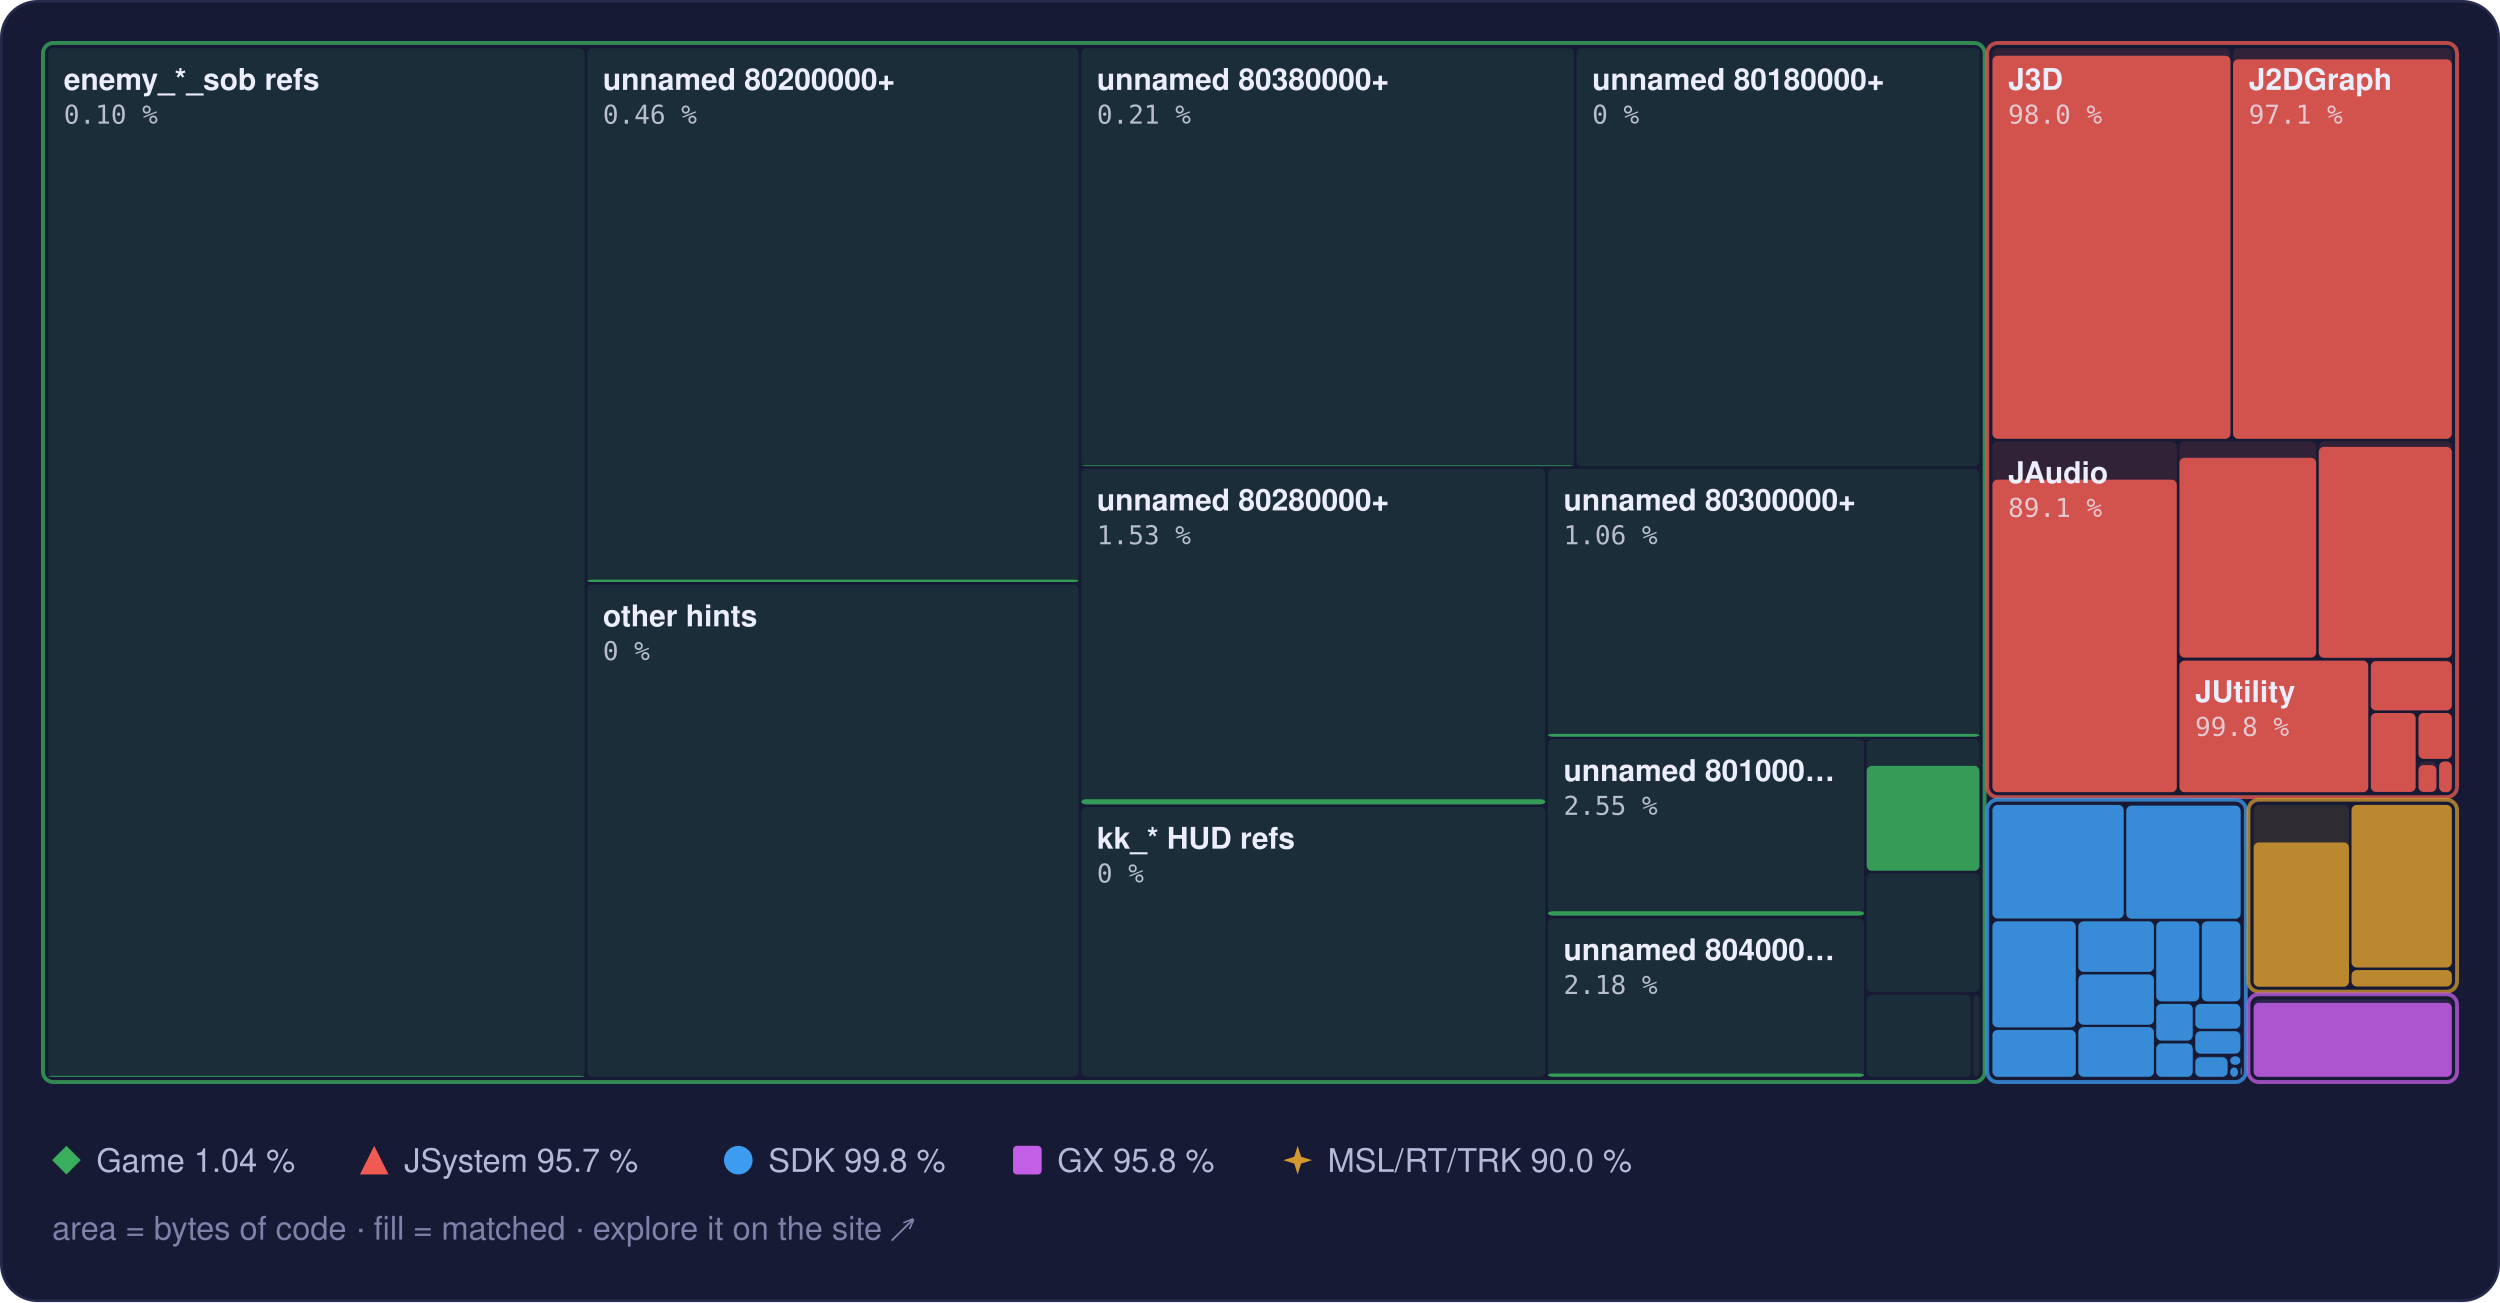
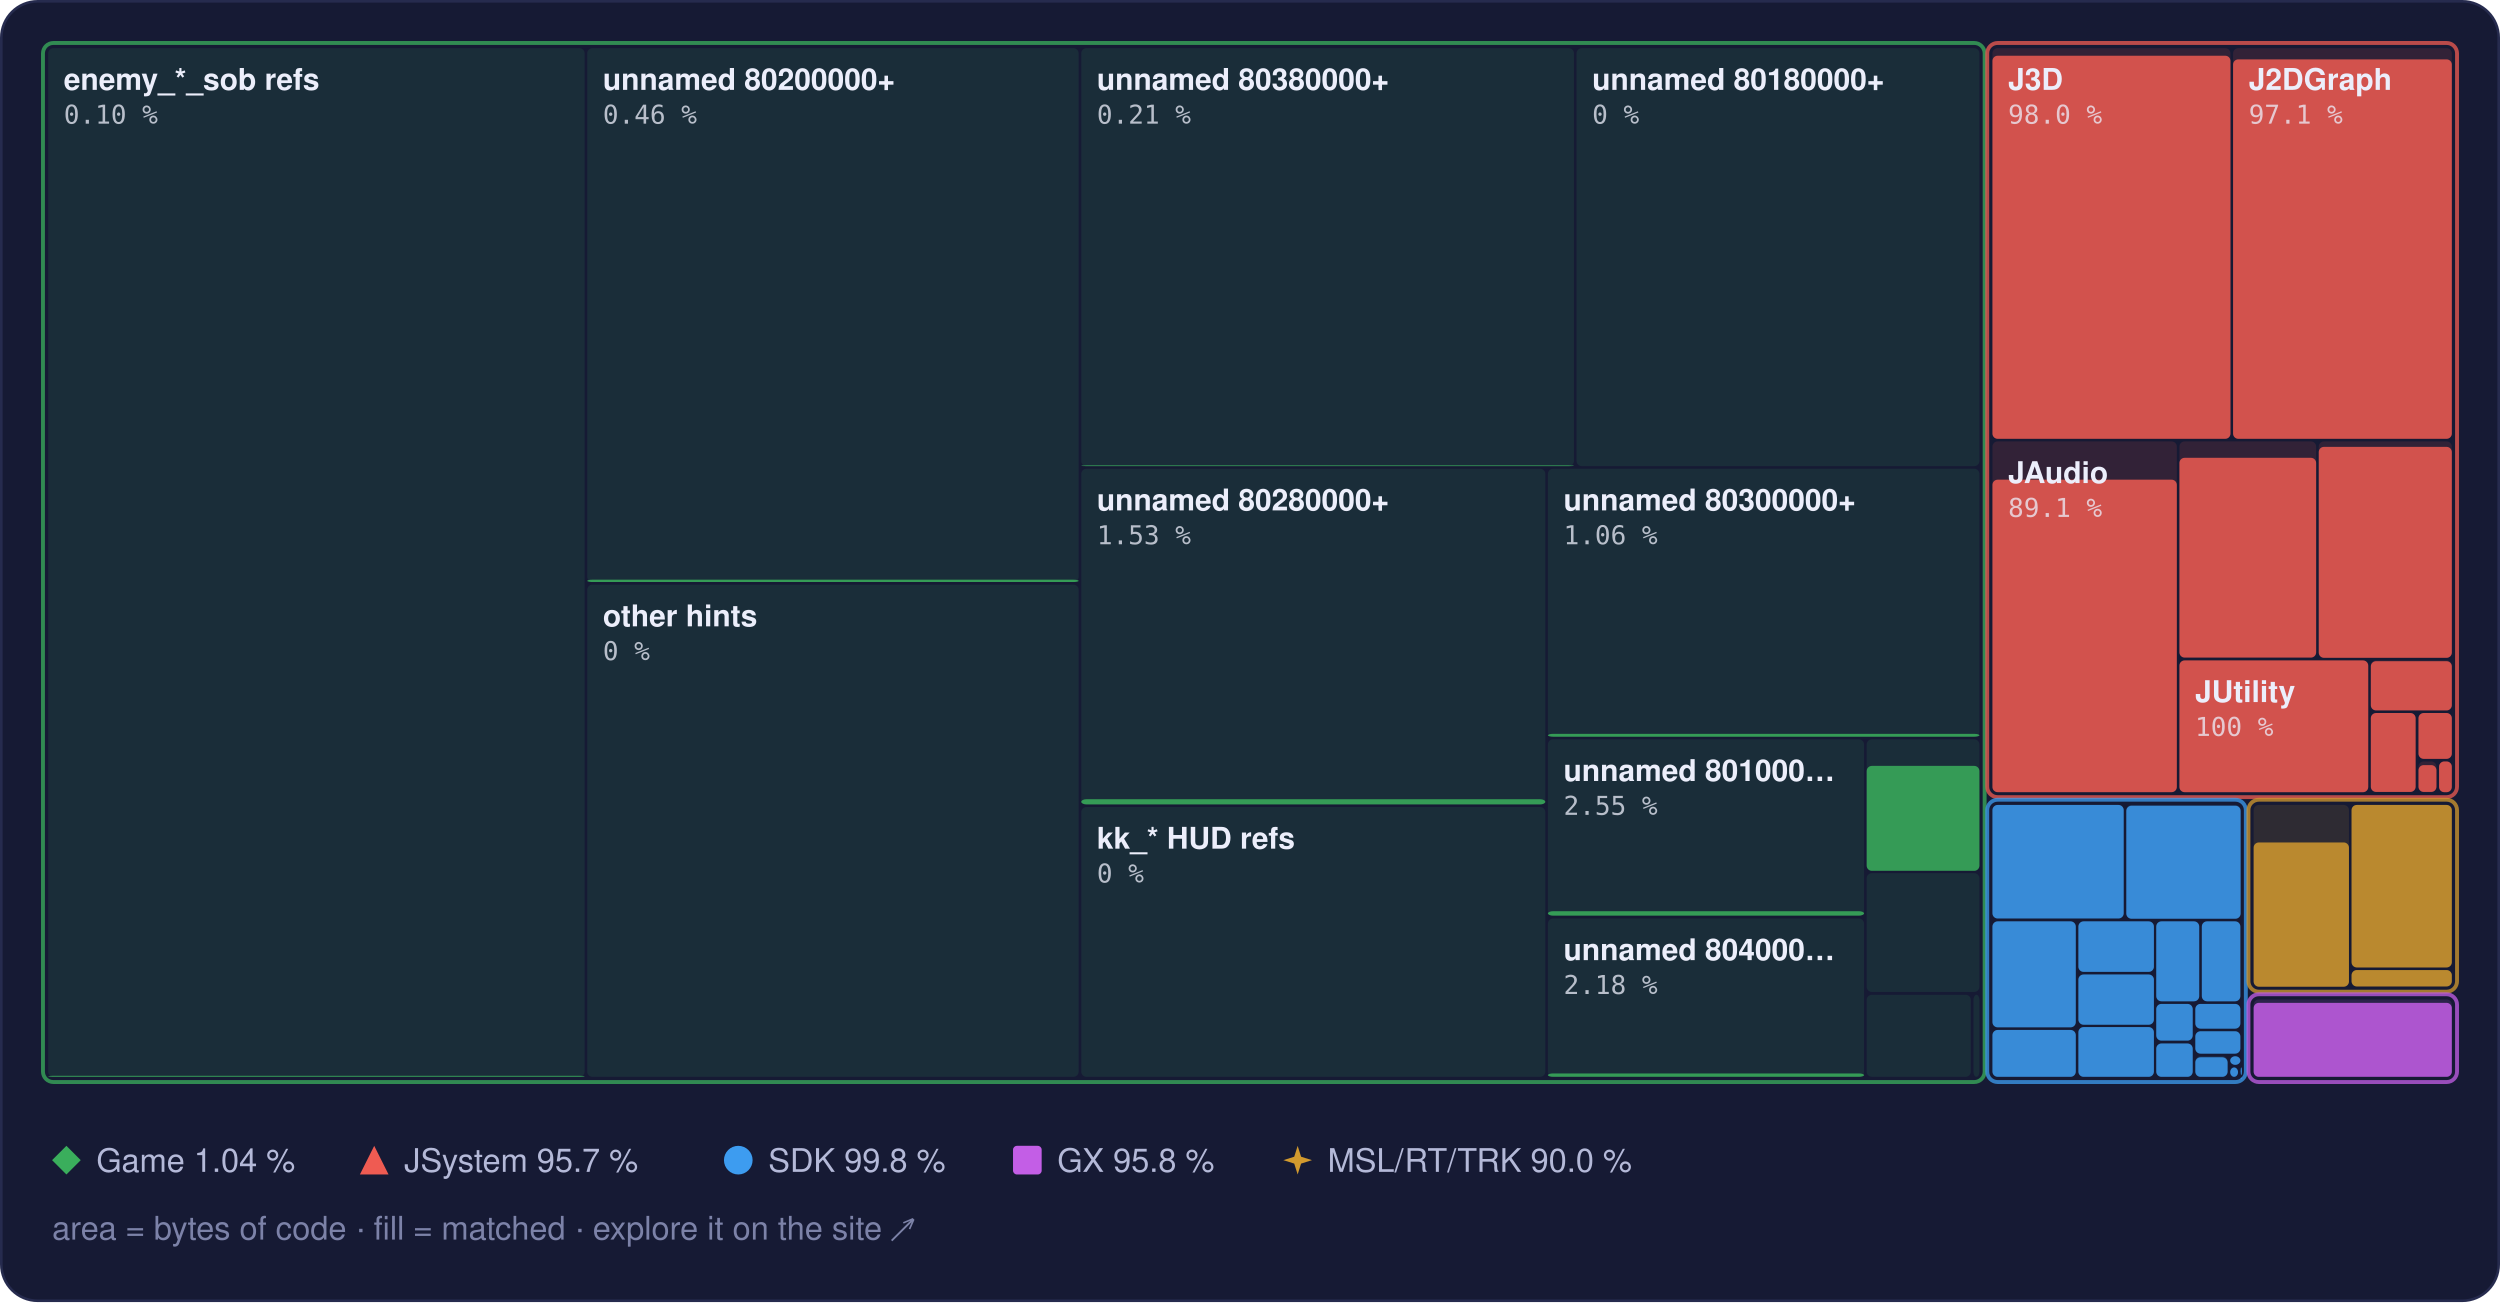
<svg xmlns="http://www.w3.org/2000/svg" width="960" height="500" viewBox="0 0 960 500" role="img" aria-label="Treemap of main.dol by library, area by bytes of code, filled to the matched share">
  <style>text { font-family: -apple-system, BlinkMacSystemFont, 'Segoe UI', Helvetica, Arial, sans-serif; } .mono { font-family: ui-monospace, SFMono-Regular, 'SF Mono', Menlo, Consolas, monospace; } .rise { transform-box: fill-box; transform-origin: 50% 100%; animation: rise 1.6s cubic-bezier(.2,.8,.2,1) .2s both; } @keyframes rise { from { transform: scaleY(0); } } @media (prefers-reduced-motion: reduce) { * { animation: none !important; } }</style>
  <rect x="0.5" y="0.5" width="959" height="499" rx="14" fill="#161a34" stroke="#262b4e" />
  <rect x="18.5" y="18.5" width="206.0" height="395.0" rx="2" fill="#3aae5c" fill-opacity="0.13" />
  <rect class="rise" x="18.5" y="413.1" width="206.0" height="0.4" rx="2" fill="#3aae5c" fill-opacity="0.85" />
  <rect x="225.5" y="18.5" width="188.7" height="205.0" rx="2" fill="#3aae5c" fill-opacity="0.13" />
  <rect class="rise" x="225.5" y="222.6" width="188.7" height="0.9" rx="2" fill="#3aae5c" fill-opacity="0.85" />
  <rect x="225.5" y="224.5" width="188.7" height="189.0" rx="2" fill="#3aae5c" fill-opacity="0.13" />
  <rect x="415.2" y="18.5" width="189.2" height="160.5" rx="2" fill="#3aae5c" fill-opacity="0.13" />
  <rect class="rise" x="415.2" y="178.7" width="189.2" height="0.3" rx="2" fill="#3aae5c" fill-opacity="0.85" />
  <rect x="605.4" y="18.5" width="154.7" height="160.5" rx="2" fill="#3aae5c" fill-opacity="0.13" />
  <rect x="415.2" y="180.0" width="178.2" height="128.9" rx="2" fill="#3aae5c" fill-opacity="0.13" />
  <rect class="rise" x="415.2" y="306.9" width="178.2" height="2.0" rx="2" fill="#3aae5c" fill-opacity="0.85" />
  <rect x="415.2" y="309.9" width="178.2" height="103.6" rx="2" fill="#3aae5c" fill-opacity="0.13" />
  <rect x="594.4" y="180.0" width="165.7" height="102.9" rx="2" fill="#3aae5c" fill-opacity="0.13" />
  <rect class="rise" x="594.4" y="281.8" width="165.7" height="1.1" rx="2" fill="#3aae5c" fill-opacity="0.85" />
  <rect x="594.4" y="283.9" width="121.4" height="67.8" rx="2" fill="#3aae5c" fill-opacity="0.13" />
  <rect class="rise" x="594.4" y="349.9" width="121.4" height="1.7" rx="2" fill="#3aae5c" fill-opacity="0.85" />
  <rect x="594.4" y="352.7" width="121.4" height="60.8" rx="2" fill="#3aae5c" fill-opacity="0.13" />
  <rect class="rise" x="594.4" y="412.2" width="121.4" height="1.3" rx="2" fill="#3aae5c" fill-opacity="0.85" />
  <rect x="716.8" y="283.9" width="43.3" height="50.4" rx="2" fill="#3aae5c" fill-opacity="0.13" />
  <rect class="rise" x="716.8" y="294.1" width="43.3" height="40.3" rx="2" fill="#3aae5c" fill-opacity="0.85" />
  <rect x="716.8" y="335.3" width="43.3" height="45.6" rx="2" fill="#3aae5c" fill-opacity="0.13" />
  <rect x="716.8" y="382.0" width="40.0" height="31.5" rx="2" fill="#3aae5c" fill-opacity="0.13" />
  <rect x="757.8" y="382.0" width="2.3" height="31.5" rx="2" fill="#3aae5c" fill-opacity="0.13" />
  <rect x="16.5" y="16.5" width="745.6" height="399.0" rx="4" fill="none" stroke="#3aae5c" stroke-opacity="0.75" stroke-width="1.5" />
  <rect x="765.1" y="18.5" width="91.4" height="150.0" rx="2" fill="#ef5b52" fill-opacity="0.13" />
  <rect class="rise" x="765.1" y="21.4" width="91.4" height="147.1" rx="2" fill="#ef5b52" fill-opacity="0.85" />
  <rect x="857.5" y="18.5" width="84.0" height="150.0" rx="2" fill="#ef5b52" fill-opacity="0.13" />
  <rect class="rise" x="857.5" y="22.8" width="84.0" height="145.7" rx="2" fill="#ef5b52" fill-opacity="0.85" />
  <rect x="765.1" y="169.5" width="70.8" height="134.6" rx="2" fill="#ef5b52" fill-opacity="0.13" />
  <rect class="rise" x="765.1" y="184.2" width="70.8" height="120.0" rx="2" fill="#ef5b52" fill-opacity="0.85" />
  <rect x="836.9" y="169.5" width="52.5" height="83.1" rx="2" fill="#ef5b52" fill-opacity="0.13" />
  <rect class="rise" x="836.9" y="175.8" width="52.5" height="76.7" rx="2" fill="#ef5b52" fill-opacity="0.85" />
  <rect x="890.4" y="169.5" width="51.1" height="83.1" rx="2" fill="#ef5b52" fill-opacity="0.13" />
  <rect class="rise" x="890.4" y="171.6" width="51.1" height="81.0" rx="2" fill="#ef5b52" fill-opacity="0.85" />
  <rect x="836.9" y="253.6" width="72.5" height="50.6" rx="2" fill="#ef5b52" fill-opacity="0.13" />
-   <rect class="rise" x="836.9" y="253.7" width="72.5" height="50.5" rx="2" fill="#ef5b52" fill-opacity="0.85" />
+   <rect class="rise" x="836.9" y="253.6" width="72.5" height="50.6" rx="2" fill="#ef5b52" fill-opacity="0.85" />
  <rect x="910.4" y="253.6" width="31.1" height="19.2" rx="2" fill="#ef5b52" fill-opacity="0.13" />
  <rect class="rise" x="910.4" y="253.9" width="31.1" height="18.9" rx="2" fill="#ef5b52" fill-opacity="0.85" />
  <rect x="910.4" y="273.8" width="17.2" height="30.3" rx="2" fill="#ef5b52" fill-opacity="0.13" />
  <rect class="rise" x="910.4" y="273.8" width="17.2" height="30.3" rx="2" fill="#ef5b52" fill-opacity="0.85" />
  <rect x="928.7" y="273.8" width="12.8" height="17.6" rx="2" fill="#ef5b52" fill-opacity="0.13" />
  <rect class="rise" x="928.7" y="273.8" width="12.8" height="17.6" rx="2" fill="#ef5b52" fill-opacity="0.85" />
  <rect x="928.7" y="292.4" width="6.9" height="11.8" rx="2" fill="#ef5b52" fill-opacity="0.13" />
  <rect class="rise" x="928.7" y="293.8" width="6.9" height="10.3" rx="2" fill="#ef5b52" fill-opacity="0.85" />
  <rect x="936.6" y="292.4" width="4.9" height="11.8" rx="2" fill="#ef5b52" fill-opacity="0.13" />
  <rect class="rise" x="936.6" y="292.4" width="4.9" height="11.8" rx="2" fill="#ef5b52" fill-opacity="0.85" />
  <rect x="763.1" y="16.5" width="180.4" height="289.6" rx="4" fill="none" stroke="#ef5b52" stroke-opacity="0.75" stroke-width="1.5" />
  <rect x="765.1" y="309.1" width="50.4" height="43.6" rx="2" fill="#3d9cf0" fill-opacity="0.13" />
  <rect class="rise" x="765.1" y="309.1" width="50.4" height="43.6" rx="2" fill="#3d9cf0" fill-opacity="0.85" />
  <rect x="816.5" y="309.1" width="43.9" height="43.6" rx="2" fill="#3d9cf0" fill-opacity="0.13" />
  <rect class="rise" x="816.5" y="309.4" width="43.9" height="43.4" rx="2" fill="#3d9cf0" fill-opacity="0.85" />
  <rect x="765.1" y="353.8" width="32.0" height="40.7" rx="2" fill="#3d9cf0" fill-opacity="0.13" />
  <rect class="rise" x="765.1" y="353.8" width="32.0" height="40.7" rx="2" fill="#3d9cf0" fill-opacity="0.85" />
  <rect x="765.1" y="395.5" width="32.0" height="18.0" rx="2" fill="#3d9cf0" fill-opacity="0.13" />
  <rect class="rise" x="765.1" y="395.5" width="32.0" height="18.0" rx="2" fill="#3d9cf0" fill-opacity="0.85" />
  <rect x="798.1" y="353.8" width="29.0" height="19.4" rx="2" fill="#3d9cf0" fill-opacity="0.13" />
  <rect class="rise" x="798.1" y="353.8" width="29.0" height="19.4" rx="2" fill="#3d9cf0" fill-opacity="0.85" />
  <rect x="798.1" y="374.2" width="29.0" height="19.3" rx="2" fill="#3d9cf0" fill-opacity="0.13" />
  <rect class="rise" x="798.1" y="374.2" width="29.0" height="19.3" rx="2" fill="#3d9cf0" fill-opacity="0.85" />
  <rect x="798.1" y="394.4" width="29.0" height="19.1" rx="2" fill="#3d9cf0" fill-opacity="0.13" />
  <rect class="rise" x="798.1" y="394.4" width="29.0" height="19.1" rx="2" fill="#3d9cf0" fill-opacity="0.85" />
  <rect x="828.0" y="353.8" width="16.5" height="30.7" rx="2" fill="#3d9cf0" fill-opacity="0.13" />
  <rect class="rise" x="828.0" y="353.8" width="16.5" height="30.7" rx="2" fill="#3d9cf0" fill-opacity="0.85" />
  <rect x="845.5" y="353.8" width="14.8" height="30.7" rx="2" fill="#3d9cf0" fill-opacity="0.13" />
  <rect class="rise" x="845.5" y="353.8" width="14.8" height="30.7" rx="2" fill="#3d9cf0" fill-opacity="0.85" />
  <rect x="828.0" y="385.5" width="14.0" height="14.1" rx="2" fill="#3d9cf0" fill-opacity="0.13" />
  <rect class="rise" x="828.0" y="385.5" width="14.0" height="14.1" rx="2" fill="#3d9cf0" fill-opacity="0.85" />
  <rect x="828.0" y="400.7" width="14.0" height="12.8" rx="2" fill="#3d9cf0" fill-opacity="0.13" />
  <rect class="rise" x="828.0" y="400.7" width="14.0" height="12.8" rx="2" fill="#3d9cf0" fill-opacity="0.85" />
  <rect x="843.0" y="385.5" width="17.3" height="9.5" rx="2" fill="#3d9cf0" fill-opacity="0.13" />
  <rect class="rise" x="843.0" y="385.5" width="17.3" height="9.5" rx="2" fill="#3d9cf0" fill-opacity="0.85" />
  <rect x="843.0" y="396.0" width="17.3" height="8.6" rx="2" fill="#3d9cf0" fill-opacity="0.13" />
  <rect class="rise" x="843.0" y="396.0" width="17.3" height="8.6" rx="2" fill="#3d9cf0" fill-opacity="0.85" />
  <rect x="843.0" y="405.6" width="12.4" height="7.9" rx="2" fill="#3d9cf0" fill-opacity="0.13" />
  <rect class="rise" x="843.0" y="406.0" width="12.4" height="7.5" rx="2" fill="#3d9cf0" fill-opacity="0.85" />
  <rect x="856.4" y="405.6" width="3.9" height="3.3" rx="2" fill="#3d9cf0" fill-opacity="0.13" />
  <rect class="rise" x="856.4" y="405.6" width="3.9" height="3.3" rx="2" fill="#3d9cf0" fill-opacity="0.85" />
  <rect x="856.4" y="409.9" width="3.0" height="3.6" rx="2" fill="#3d9cf0" fill-opacity="0.13" />
  <rect class="rise" x="856.4" y="409.9" width="3.0" height="3.6" rx="2" fill="#3d9cf0" fill-opacity="0.85" />
  <rect x="860.4" y="409.9" width="0.5" height="2.9" rx="2" fill="#3d9cf0" fill-opacity="0.13" />
  <rect class="rise" x="860.4" y="409.9" width="0.5" height="2.9" rx="2" fill="#3d9cf0" fill-opacity="0.85" />
  <rect x="860.4" y="413.8" width="0.5" height="0.5" rx="2" fill="#3d9cf0" fill-opacity="0.13" />
  <rect class="rise" x="860.4" y="413.8" width="0.5" height="0.5" rx="2" fill="#3d9cf0" fill-opacity="0.85" />
  <rect x="763.1" y="307.1" width="99.3" height="108.4" rx="4" fill="none" stroke="#3d9cf0" stroke-opacity="0.75" stroke-width="1.5" />
  <rect x="865.4" y="309.1" width="36.6" height="69.7" rx="2" fill="#d29a2e" fill-opacity="0.13" />
  <rect class="rise" x="865.4" y="323.5" width="36.6" height="55.4" rx="2" fill="#d29a2e" fill-opacity="0.85" />
  <rect x="903.0" y="309.1" width="38.5" height="62.4" rx="2" fill="#d29a2e" fill-opacity="0.13" />
  <rect class="rise" x="903.0" y="309.1" width="38.5" height="62.4" rx="2" fill="#d29a2e" fill-opacity="0.85" />
  <rect x="903.0" y="372.5" width="38.5" height="6.3" rx="2" fill="#d29a2e" fill-opacity="0.13" />
  <rect class="rise" x="903.0" y="372.5" width="38.5" height="6.3" rx="2" fill="#d29a2e" fill-opacity="0.85" />
  <rect x="863.4" y="307.1" width="80.1" height="73.7" rx="4" fill="none" stroke="#d29a2e" stroke-opacity="0.75" stroke-width="1.5" />
  <rect x="865.4" y="383.8" width="76.1" height="29.7" rx="2" fill="#c35ee6" fill-opacity="0.13" />
  <rect class="rise" x="865.4" y="385.1" width="76.1" height="28.4" rx="2" fill="#c35ee6" fill-opacity="0.85" />
  <rect x="863.4" y="381.8" width="80.1" height="33.7" rx="4" fill="none" stroke="#c35ee6" stroke-opacity="0.75" stroke-width="1.5" />
  <text x="24.5" y="34.5" font-size="11.5" font-weight="600" fill="#eceefb">enemy_*_sob refs</text>
  <text x="24.5" y="47.5" class="mono" font-size="10" fill="#eceefb" fill-opacity="0.75">0.10 %</text>
  <text x="231.5" y="34.5" font-size="11.5" font-weight="600" fill="#eceefb">unnamed 80200000+</text>
  <text x="231.5" y="47.5" class="mono" font-size="10" fill="#eceefb" fill-opacity="0.75">0.46 %</text>
  <text x="231.5" y="240.5" font-size="11.5" font-weight="600" fill="#eceefb">other hints</text>
  <text x="231.5" y="253.5" class="mono" font-size="10" fill="#eceefb" fill-opacity="0.75">0 %</text>
  <text x="421.2" y="34.5" font-size="11.5" font-weight="600" fill="#eceefb">unnamed 80380000+</text>
  <text x="421.2" y="47.5" class="mono" font-size="10" fill="#eceefb" fill-opacity="0.75">0.21 %</text>
  <text x="611.4" y="34.5" font-size="11.5" font-weight="600" fill="#eceefb">unnamed 80180000+</text>
  <text x="611.4" y="47.5" class="mono" font-size="10" fill="#eceefb" fill-opacity="0.75">0 %</text>
  <text x="421.2" y="196.0" font-size="11.5" font-weight="600" fill="#eceefb">unnamed 80280000+</text>
  <text x="421.2" y="209.0" class="mono" font-size="10" fill="#eceefb" fill-opacity="0.75">1.53 %</text>
  <text x="421.2" y="325.9" font-size="11.5" font-weight="600" fill="#eceefb">kk_* HUD refs</text>
  <text x="421.2" y="338.9" class="mono" font-size="10" fill="#eceefb" fill-opacity="0.75">0 %</text>
  <text x="600.4" y="196.0" font-size="11.5" font-weight="600" fill="#eceefb">unnamed 80300000+</text>
  <text x="600.4" y="209.0" class="mono" font-size="10" fill="#eceefb" fill-opacity="0.75">1.06 %</text>
  <text x="600.4" y="299.9" font-size="11.5" font-weight="600" fill="#eceefb">unnamed 801000…</text>
  <text x="600.4" y="312.9" class="mono" font-size="10" fill="#eceefb" fill-opacity="0.75">2.55 %</text>
  <text x="600.4" y="368.7" font-size="11.5" font-weight="600" fill="#eceefb">unnamed 804000…</text>
  <text x="600.4" y="381.7" class="mono" font-size="10" fill="#eceefb" fill-opacity="0.75">2.18 %</text>
  <text x="771.1" y="34.5" font-size="11.5" font-weight="600" fill="#eceefb">J3D</text>
  <text x="771.1" y="47.5" class="mono" font-size="10" fill="#eceefb" fill-opacity="0.75">98.0 %</text>
  <text x="863.5" y="34.5" font-size="11.5" font-weight="600" fill="#eceefb">J2DGraph</text>
  <text x="863.5" y="47.5" class="mono" font-size="10" fill="#eceefb" fill-opacity="0.75">97.1 %</text>
  <text x="771.1" y="185.5" font-size="11.5" font-weight="600" fill="#eceefb">JAudio</text>
  <text x="771.1" y="198.5" class="mono" font-size="10" fill="#eceefb" fill-opacity="0.75">89.1 %</text>
  <text x="842.9" y="269.6" font-size="11.5" font-weight="600" fill="#eceefb">JUtility</text>
-   <text x="842.9" y="282.6" class="mono" font-size="10" fill="#eceefb" fill-opacity="0.75">99.8 %</text>
+   <text x="842.9" y="282.6" class="mono" font-size="10" fill="#eceefb" fill-opacity="0.75">100 %</text>
  <g fill="#3aae5c">
    <path d="M25.5 440L31 445.5L25.5 451L20 445.5Z" />
  </g>
  <text x="37" y="450" font-size="12.5" fill="#b4b9d8">Game 1.04 %</text>
  <g fill="#ef5b52">
    <path d="M143.7 440L149.2 451L138.2 451Z" />
  </g>
  <text x="155.2" y="450" font-size="12.5" fill="#b4b9d8">JSystem 95.7 %</text>
  <g fill="#3d9cf0">
    <circle cx="283.5" cy="445.5" r="5.5" />
  </g>
  <text x="295.0" y="450" font-size="12.5" fill="#b4b9d8">SDK 99.8 %</text>
  <g fill="#c35ee6">
    <rect x="389" y="440" width="11" height="11" rx="1.5" />
  </g>
  <text x="406.0" y="450" font-size="12.5" fill="#b4b9d8">GX 95.8 %</text>
  <g fill="#d29a2e">
    <path d="M498.3 440L499.62 444.18L503.8 445.5L499.62 446.82L498.3 451L496.98 446.82L492.8 445.5L496.98 444.18Z" />
  </g>
  <text x="509.8" y="450" font-size="12.5" fill="#b4b9d8">MSL/RT/TRK 90.0 %</text>
  <text x="20" y="476" font-size="12.5" fill="#7c82a8">area = bytes of code · fill = matched · explore it on the site ↗</text>
</svg>
